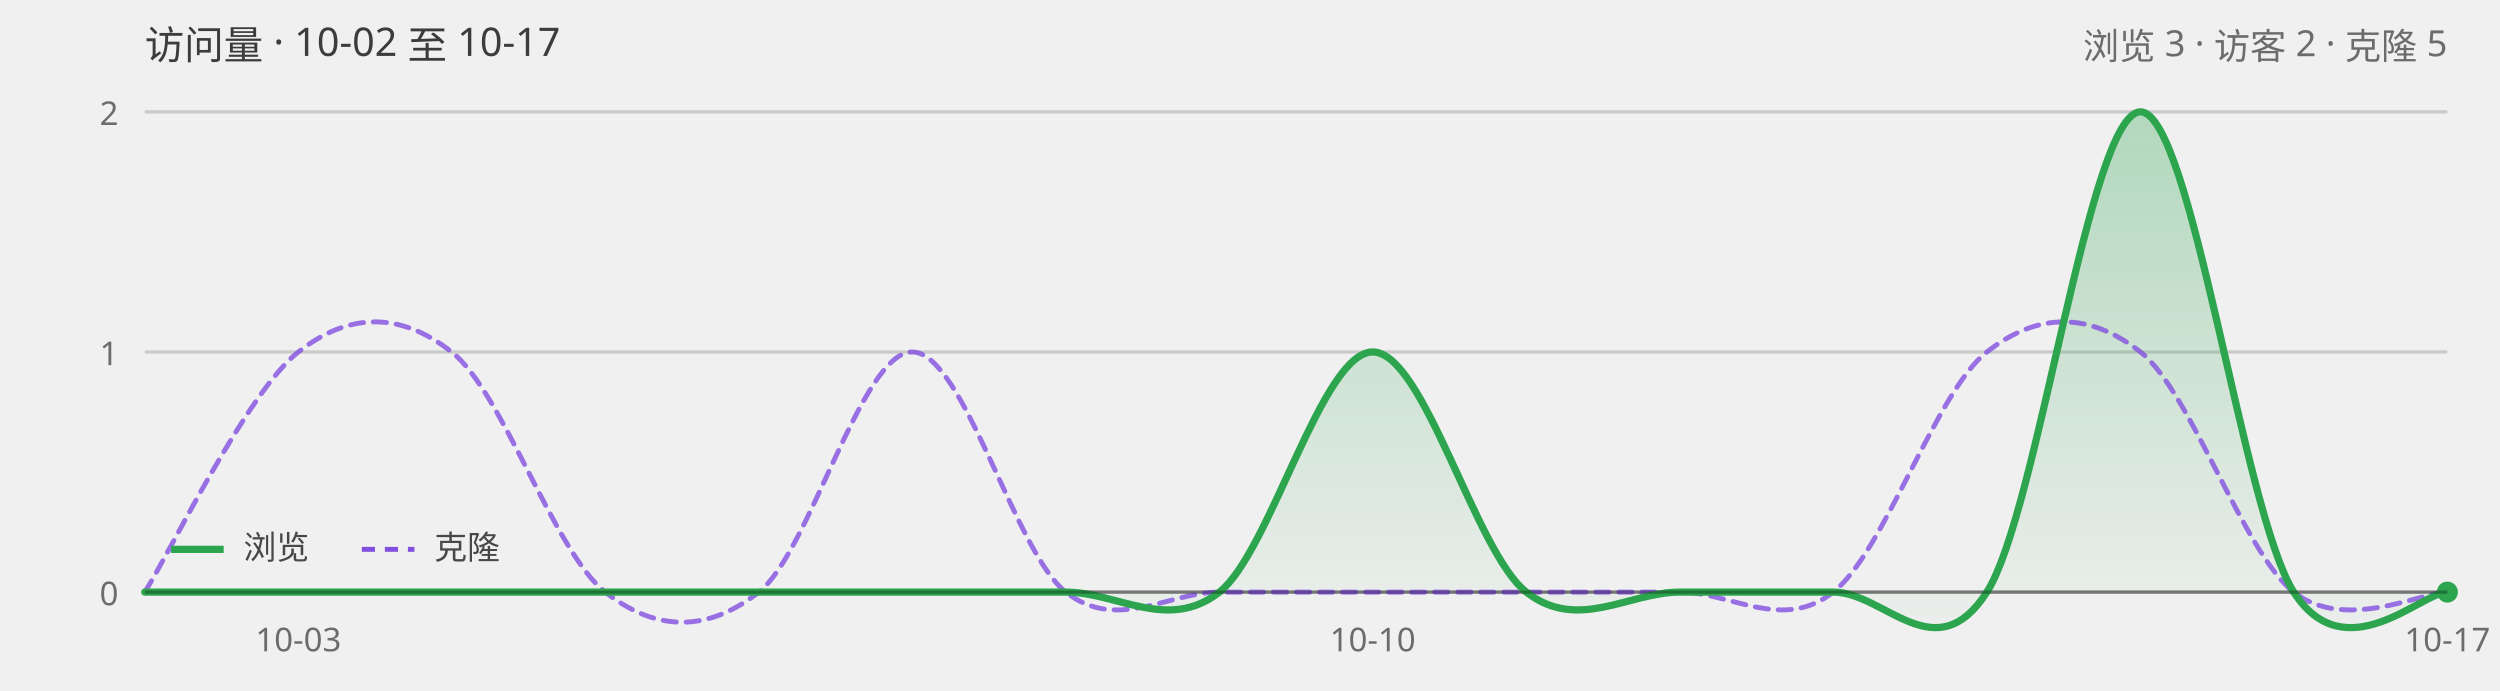
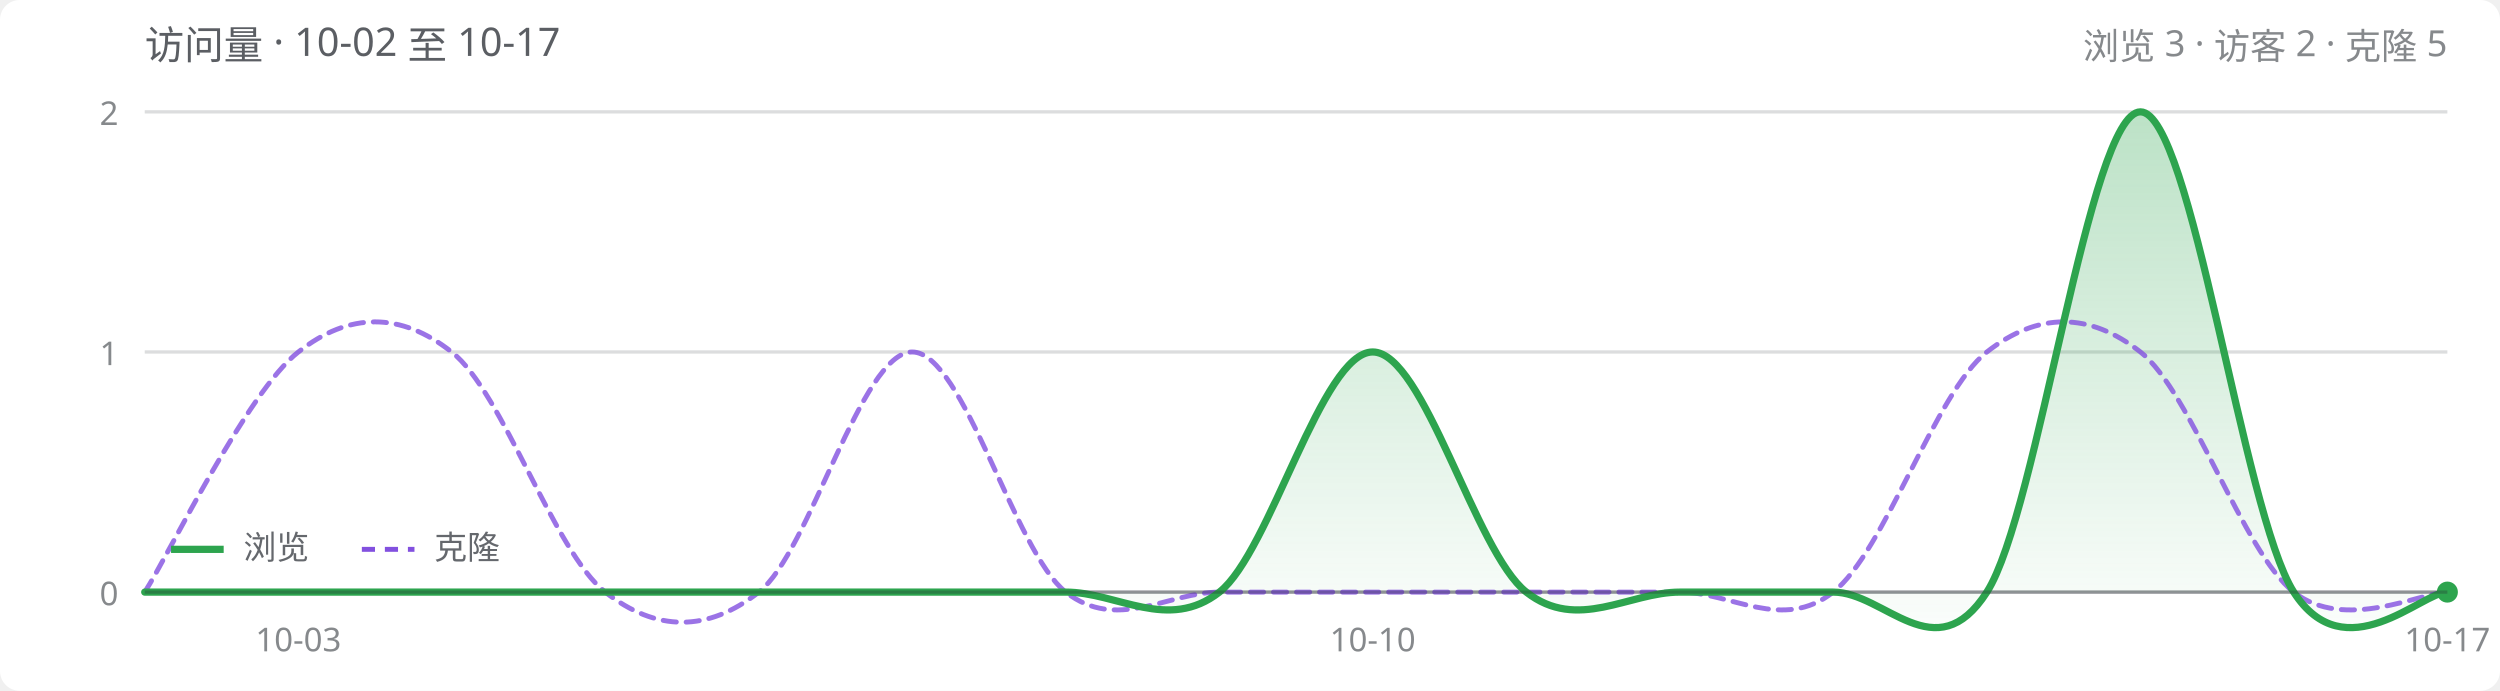
<svg xmlns="http://www.w3.org/2000/svg" width="760" height="210" viewBox="0 0 760 210" role="img" aria-label="Repository traffic, 10-02 至 10-17">
  <defs>
    <linearGradient id="fill" x1="0" y1="0" x2="0" y2="1">
      <stop offset="0%" stop-color="#2da44e" stop-opacity="0.32" />
      <stop offset="100%" stop-color="#2da44e" stop-opacity="0.02" />
    </linearGradient>
  </defs>
  <g font-family="-apple-system, BlinkMacSystemFont, 'Segoe UI', 'Noto Sans', Helvetica, Arial, sans-serif">
-     <text x="44" y="18" font-size="12" fill="currentColor" fill-opacity="0.75">访问量 · 10-02 至 10-17</text>
-     <text x="744" y="18" text-anchor="end" font-size="11" fill="currentColor" fill-opacity="0.55">浏览 3 · 访客 2 · 克隆 5</text>
-     <line x1="44" y1="180.0" x2="744" y2="180.0" stroke="currentColor" stroke-opacity="0.3" stroke-width="1" />
-     <text x="36" y="184.0" text-anchor="end" font-size="10" fill="currentColor" fill-opacity="0.55">0</text>
-     <line x1="44" y1="107.0" x2="744" y2="107.0" stroke="currentColor" stroke-opacity="0.16" stroke-width="1" />
-     <text x="36" y="111.0" text-anchor="end" font-size="10" fill="currentColor" fill-opacity="0.55">1</text>
-     <line x1="44" y1="34.0" x2="744" y2="34.0" stroke="currentColor" stroke-opacity="0.16" stroke-width="1" />
-     <text x="36" y="38.0" text-anchor="end" font-size="10" fill="currentColor" fill-opacity="0.55">2</text>
+     <rect x="0" y="0" width="760" height="210" rx="6" fill="#ffffff" />
+     <text x="44" y="18" font-size="12" fill="#24292f" fill-opacity="0.75">访问量 · 10-02 至 10-17</text>
+     <text x="744" y="18" text-anchor="end" font-size="11" fill="#24292f" fill-opacity="0.55">浏览 3 · 访客 2 · 克隆 5</text>
+     <line x1="44" y1="180.0" x2="744" y2="180.0" stroke="#24292f" stroke-opacity="0.3" stroke-width="1" />
+     <text x="36" y="184.0" text-anchor="end" font-size="10" fill="#24292f" fill-opacity="0.55">0</text>
+     <line x1="44" y1="107.0" x2="744" y2="107.0" stroke="#24292f" stroke-opacity="0.16" stroke-width="1" />
+     <text x="36" y="111.0" text-anchor="end" font-size="10" fill="#24292f" fill-opacity="0.55">1</text>
+     <line x1="44" y1="34.0" x2="744" y2="34.0" stroke="#24292f" stroke-opacity="0.16" stroke-width="1" />
+     <text x="36" y="38.0" text-anchor="end" font-size="10" fill="#24292f" fill-opacity="0.55">2</text>
    <path d="M 44.0 180.0 C 51.8 180.0 75.1 180.0 90.7 180.0 C 106.2 180.0 121.8 180.0 137.3 180.0 C 152.9 180.0 168.4 180.0 184.0 180.0 C 199.6 180.0 215.1 180.0 230.7 180.0 C 246.2 180.0 261.8 180.0 277.3 180.0 C 292.9 180.0 308.4 180.0 324.0 180.0 C 339.6 180.0 355.1 192.2 370.7 180.0 C 386.2 167.8 401.8 107.0 417.3 107.0 C 432.9 107.0 448.4 167.8 464.0 180.0 C 479.6 192.2 495.1 180.0 510.7 180.0 C 526.2 180.0 541.8 180.0 557.3 180.0 C 572.9 180.0 588.4 204.3 604.0 180.0 C 619.6 155.7 635.1 34.0 650.7 34.0 C 666.2 34.0 681.8 155.7 697.3 180.0 C 712.9 204.3 736.2 180.0 744.0 180.0 L 744.0 180.0 L 44.0 180.0 Z" fill="url(#fill)" />
    <path d="M 44.0 180.0 C 51.8 167.8 75.1 119.2 90.7 107.0 C 106.2 94.8 121.8 94.8 137.3 107.0 C 152.9 119.2 168.4 167.8 184.0 180.0 C 199.6 192.2 215.1 192.2 230.7 180.0 C 246.2 167.8 261.8 107.0 277.3 107.0 C 292.9 107.0 308.4 167.8 324.0 180.0 C 339.6 192.2 355.1 180.0 370.7 180.0 C 386.2 180.0 401.8 180.0 417.3 180.0 C 432.9 180.0 448.4 180.0 464.0 180.0 C 479.6 180.0 495.1 180.0 510.7 180.0 C 526.2 180.0 541.8 192.2 557.3 180.0 C 572.9 167.8 588.4 119.2 604.0 107.0 C 619.6 94.8 635.1 94.8 650.7 107.0 C 666.2 119.2 681.8 167.8 697.3 180.0 C 712.9 192.2 736.2 180.0 744.0 180.0" fill="none" stroke="#8250df" stroke-width="1.5" stroke-linecap="round" stroke-opacity="0.8" stroke-dasharray="4 3" />
    <path d="M 44.0 180.0 C 51.8 180.0 75.1 180.0 90.7 180.0 C 106.2 180.0 121.8 180.0 137.3 180.0 C 152.9 180.0 168.4 180.0 184.0 180.0 C 199.6 180.0 215.1 180.0 230.7 180.0 C 246.2 180.0 261.8 180.0 277.3 180.0 C 292.9 180.0 308.4 180.0 324.0 180.0 C 339.6 180.0 355.1 192.2 370.7 180.0 C 386.2 167.8 401.8 107.0 417.3 107.0 C 432.9 107.0 448.4 167.8 464.0 180.0 C 479.6 192.2 495.1 180.0 510.7 180.0 C 526.2 180.0 541.8 180.0 557.3 180.0 C 572.9 180.0 588.4 204.3 604.0 180.0 C 619.6 155.7 635.1 34.0 650.7 34.0 C 666.2 34.0 681.8 155.7 697.3 180.0 C 712.9 204.3 736.2 180.0 744.0 180.0" fill="none" stroke="#2da44e" stroke-width="2.2" stroke-linecap="round" stroke-linejoin="round" />
    <circle cx="744.0" cy="180.0" r="3.2" fill="#2da44e" />
-     <line x1="44" y1="180" x2="744" y2="180" stroke="currentColor" stroke-opacity="0.3" stroke-width="1" />
-     <text x="744.0" y="198" text-anchor="middle" font-size="10" fill="currentColor" fill-opacity="0.55">10-17</text>
-     <text x="417.3" y="198" text-anchor="middle" font-size="10" fill="currentColor" fill-opacity="0.55">10-10</text>
-     <text x="90.7" y="198" text-anchor="middle" font-size="10" fill="currentColor" fill-opacity="0.55">10-03</text>
-     <g transform="translate(52,170)" font-size="10" fill="currentColor" fill-opacity="0.7">
+     <line x1="44" y1="180" x2="744" y2="180" stroke="#24292f" stroke-opacity="0.3" stroke-width="1" />
+     <text x="744.0" y="198" text-anchor="middle" font-size="10" fill="#24292f" fill-opacity="0.55">10-17</text>
+     <text x="417.3" y="198" text-anchor="middle" font-size="10" fill="#24292f" fill-opacity="0.55">10-10</text>
+     <text x="90.7" y="198" text-anchor="middle" font-size="10" fill="#24292f" fill-opacity="0.55">10-03</text>
+     <g transform="translate(52,170)" font-size="10" fill="#24292f" fill-opacity="0.7">
      <line x1="0" y1="-3" x2="16" y2="-3" stroke="#2da44e" stroke-width="2.2" />
      <text x="22" y="0">浏览</text>
      <line x1="58" y1="-3" x2="74" y2="-3" stroke="#8250df" stroke-width="1.5" stroke-dasharray="4 3" />
      <text x="80" y="0">克隆</text>
    </g>
  </g>
</svg>
